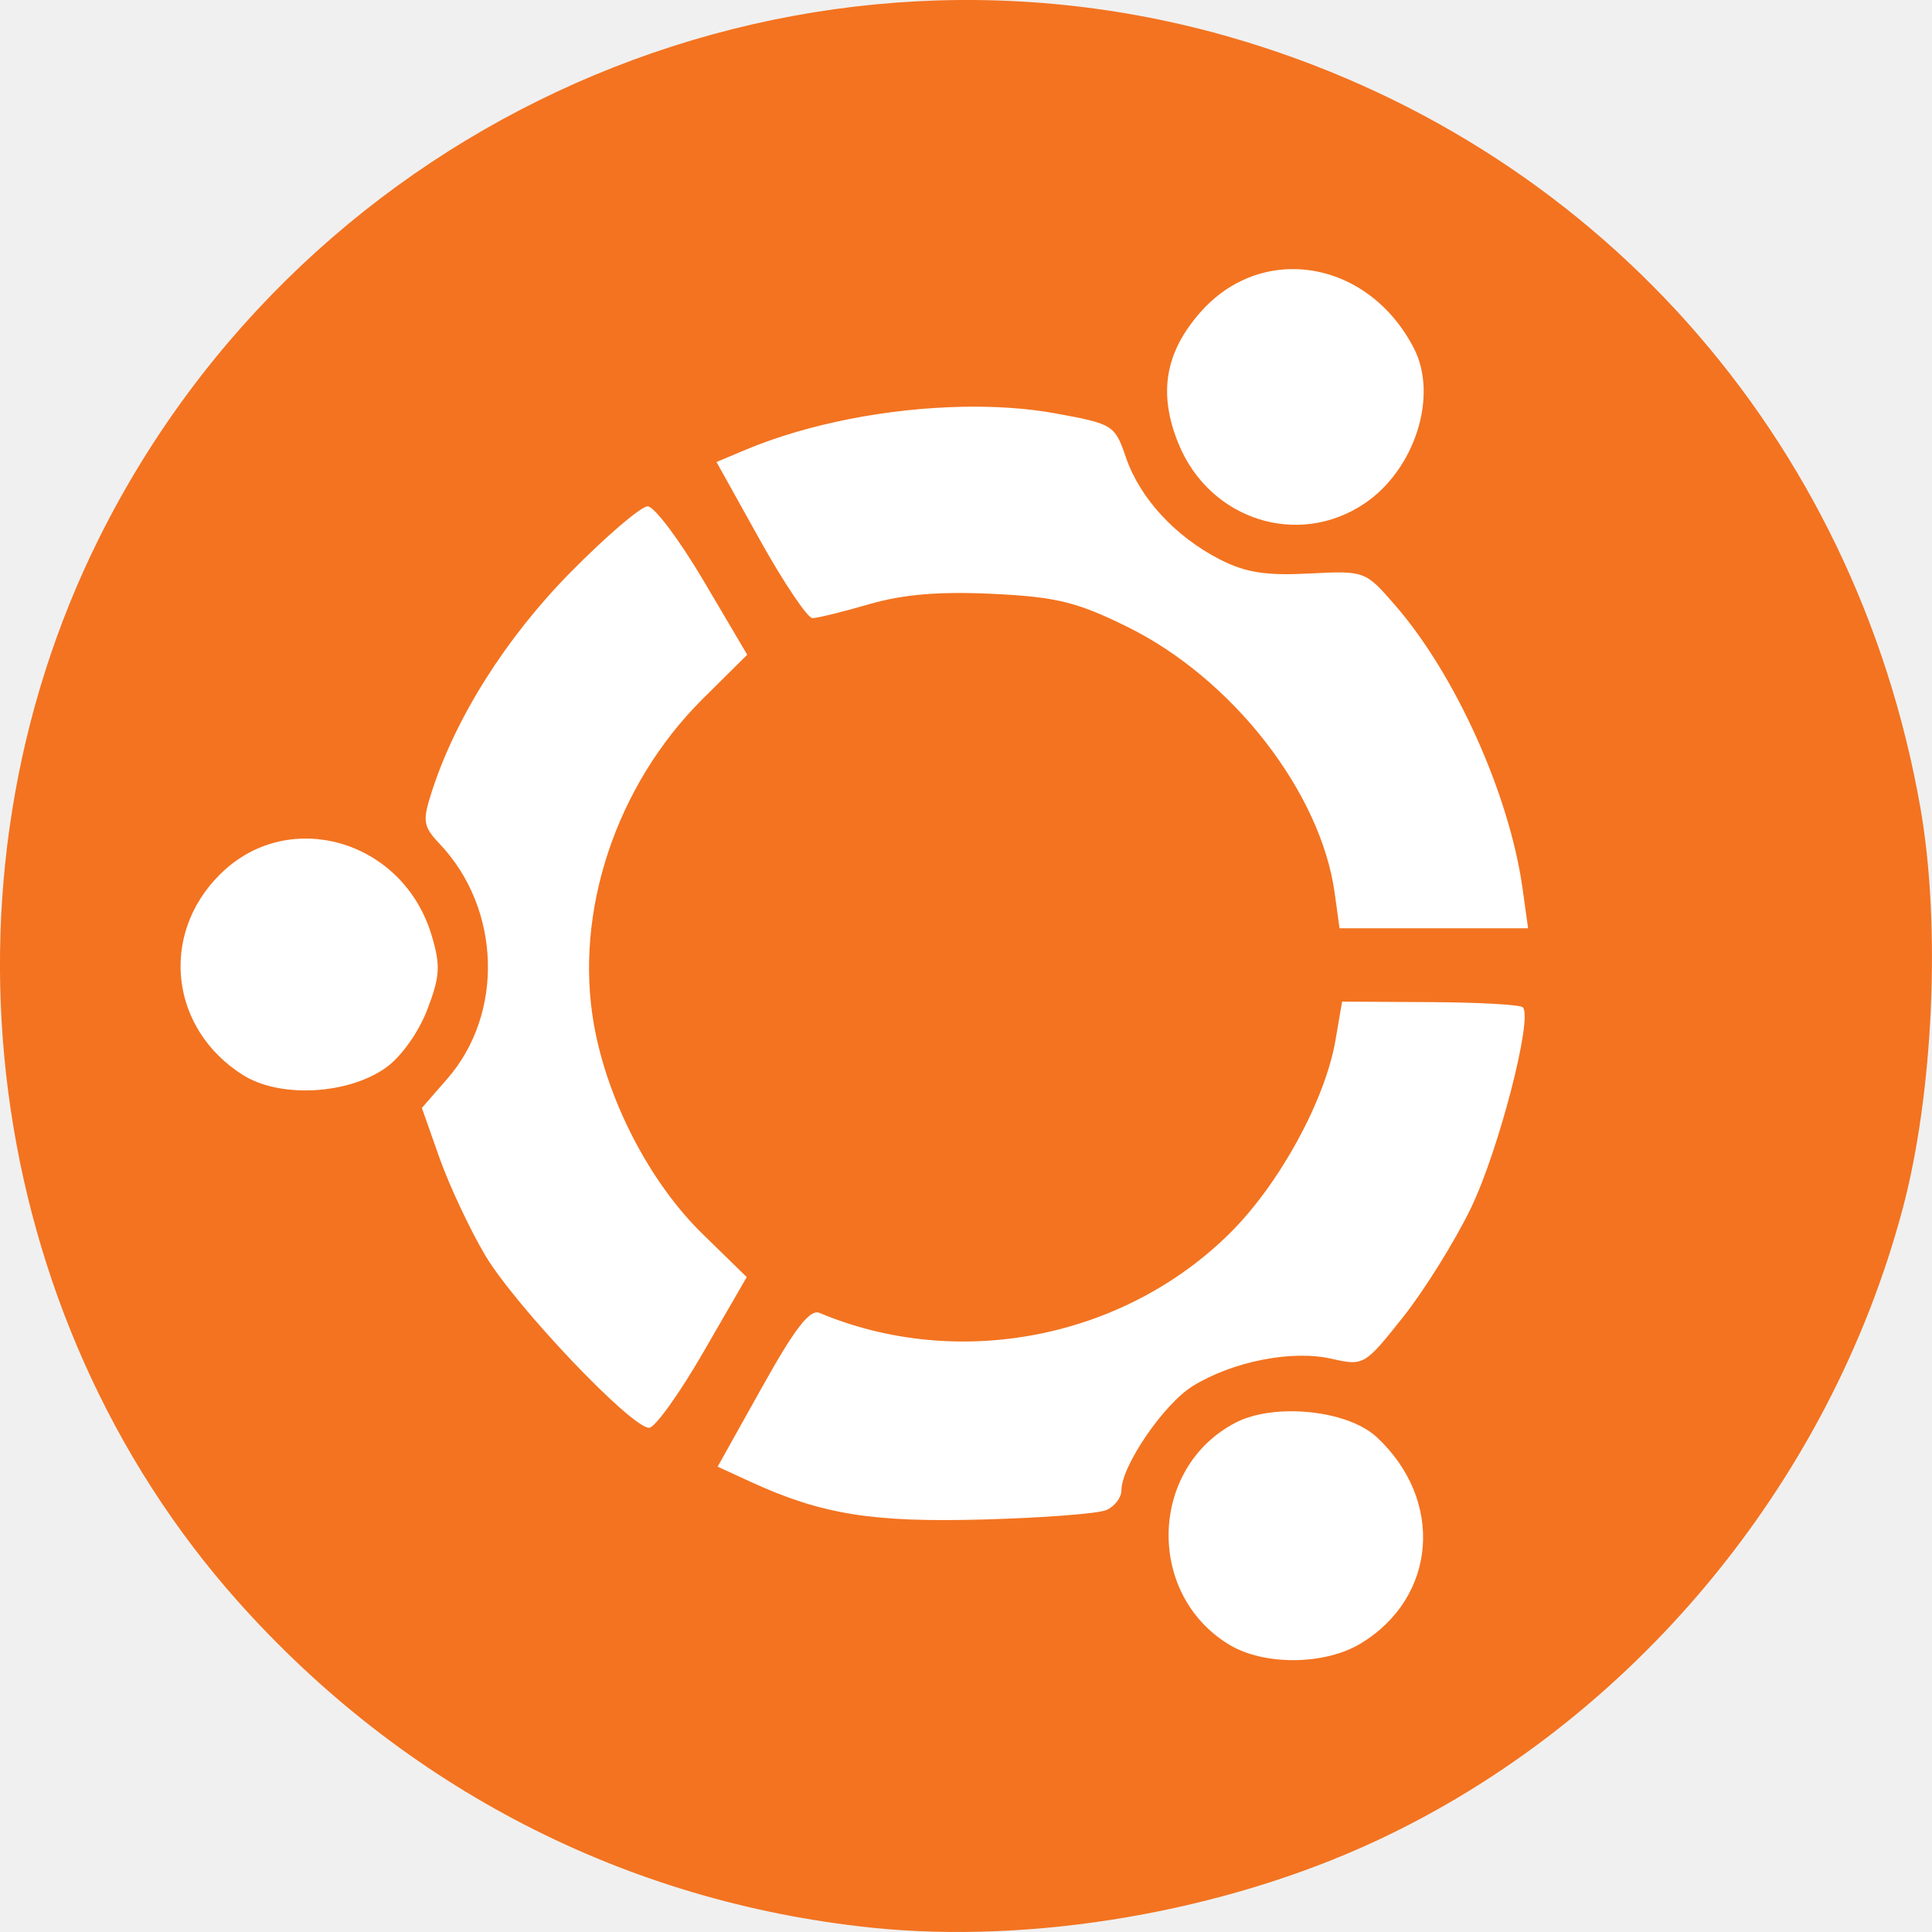
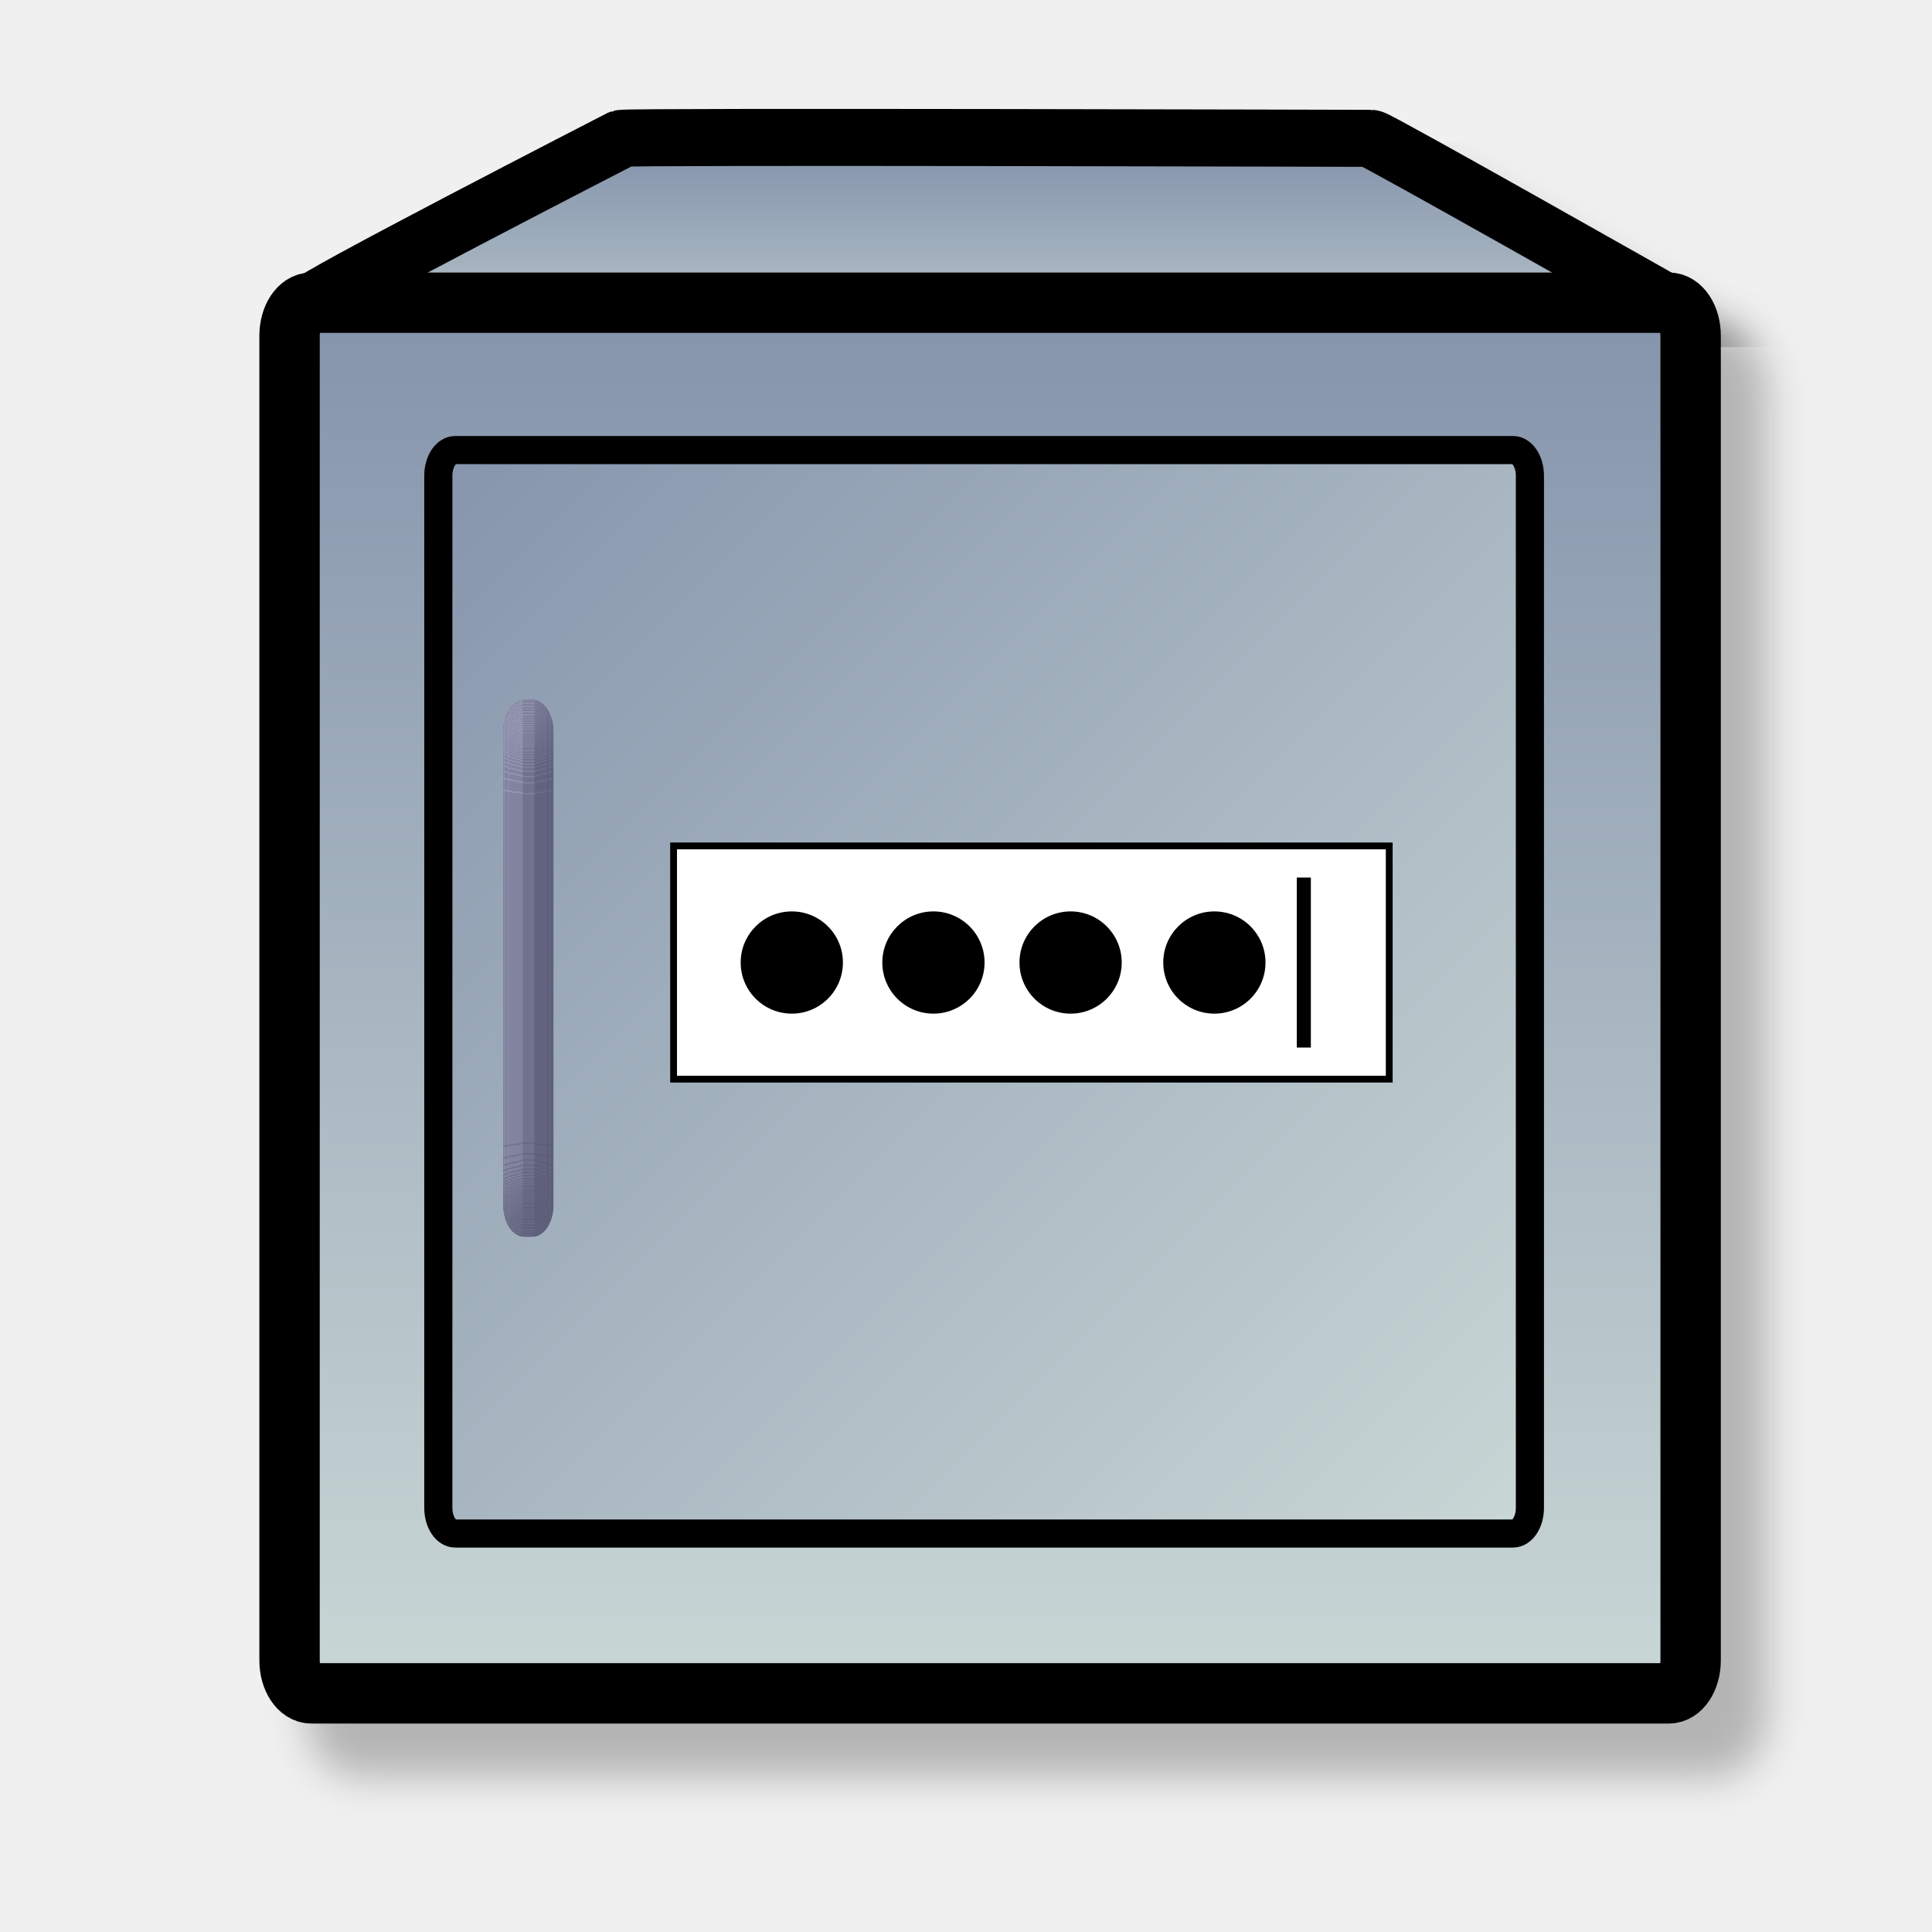
- <svg xmlns="http://www.w3.org/2000/svg" width="64" height="64" id="svg2" version="1.1">
-   <defs id="defs4" />
-   <g id="layer1" transform="translate(-355.9782,-385.4287)">
-     <path style="fill:#f37320" d="m 384.838,449.284 c -8.141,-0.849 -15.491,-4.639 -20.995,-10.825 -8.428,-9.472 -10.287,-23.743 -4.586,-35.197 6.888,-13.837 22.762,-20.859 37.511,-16.592 11.98,3.465 20.672,13.189 22.83,25.542 0.675,3.864 0.429,9.416 -0.587,13.242 -2.428,9.14 -8.984,17.014 -17.449,20.957 -5.038,2.347 -11.358,3.432 -16.725,2.873 z" id="path3061" />
-     <path style="fill:#ffffff" d="m 398.732,394.343 c -1.083,0.021 -2.156,0.482 -2.99,1.43 -1.183,1.345 -1.404,2.716 -0.712,4.383 1.036,2.495 3.944,3.423 6.136,1.961 1.677,-1.118 2.464,-3.57 1.651,-5.148 -0.897,-1.744 -2.503,-2.656 -4.086,-2.625 z m -10.895,4.562 c -2.426,0.049 -5.063,0.549 -7.138,1.414 l -0.986,0.414 1.44,2.586 c 0.793,1.423 1.578,2.586 1.738,2.586 0.159,0 1.005,-0.207 1.878,-0.461 1.119,-0.325 2.32,-0.428 4.078,-0.344 2.116,0.101 2.795,0.267 4.461,1.086 3.497,1.718 6.437,5.499 6.887,8.852 l 0.157,1.141 3.123,0 3.123,0 -0.188,-1.352 c -0.443,-3.107 -2.222,-7.054 -4.219,-9.352 -0.99,-1.139 -0.997,-1.142 -2.849,-1.047 -1.428,0.073 -2.105,-0.031 -2.958,-0.469 -1.476,-0.758 -2.646,-2.028 -3.107,-3.375 -0.368,-1.076 -0.42,-1.111 -2.332,-1.461 -0.946,-0.173 -2.005,-0.241 -3.107,-0.219 z m -10.402,3.297 c -0.22,-0.004 -1.378,0.987 -2.575,2.203 -2.134,2.169 -3.797,4.807 -4.586,7.273 -0.306,0.955 -0.28,1.125 0.274,1.711 2.03,2.147 2.135,5.629 0.235,7.789 l -0.83,0.953 0.579,1.641 c 0.318,0.904 0.998,2.357 1.511,3.227 0.983,1.667 4.846,5.736 5.44,5.727 0.191,-0.003 1.001,-1.128 1.792,-2.5 l 1.44,-2.492 -1.464,-1.43 c -1.745,-1.701 -3.157,-4.424 -3.6,-6.945 -0.656,-3.729 0.735,-7.913 3.585,-10.758 l 1.495,-1.484 -1.448,-2.453 c -0.797,-1.348 -1.627,-2.457 -1.847,-2.461 z m -11.482,11.008 c -0.963,0.035 -1.916,0.414 -2.692,1.188 -2.01,2.003 -1.647,5.13 0.775,6.648 1.216,0.762 3.466,0.646 4.727,-0.25 0.507,-0.36 1.086,-1.179 1.37,-1.922 0.422,-1.103 0.444,-1.46 0.141,-2.469 -0.625,-2.081 -2.481,-3.263 -4.32,-3.195 z m 34.484,5.398 -0.219,1.281 c -0.344,1.989 -1.851,4.75 -3.483,6.375 -3.528,3.512 -9.02,4.582 -13.611,2.656 -0.317,-0.133 -0.816,0.513 -1.902,2.461 l -1.471,2.633 1.088,0.5 c 2.359,1.083 4.031,1.351 7.717,1.25 1.966,-0.054 3.795,-0.194 4.07,-0.312 0.275,-0.119 0.501,-0.412 0.501,-0.656 0,-0.806 1.406,-2.863 2.364,-3.453 1.321,-0.815 3.279,-1.201 4.586,-0.906 1.075,0.242 1.102,0.23 2.371,-1.367 0.706,-0.888 1.722,-2.518 2.254,-3.617 0.922,-1.906 2.062,-6.317 1.722,-6.656 -0.089,-0.089 -1.475,-0.163 -3.076,-0.172 l -2.912,-0.016 z m -1.73,13.57 c -0.666,0.006 -1.309,0.126 -1.792,0.375 -2.861,1.477 -2.992,5.668 -0.227,7.352 1.161,0.707 3.181,0.688 4.375,-0.039 2.518,-1.532 2.763,-4.741 0.524,-6.828 -0.603,-0.562 -1.771,-0.869 -2.88,-0.859 z" id="path3059" />
+ <svg xmlns="http://www.w3.org/2000/svg" xmlns:xlink="http://www.w3.org/1999/xlink" width="64px" height="64px" id="svg4389" version="1.1">
+   <defs id="defs4391">
+     <linearGradient xlink:href="#linearGradient3820" id="linearGradient4780" gradientUnits="userSpaceOnUse" x1="155.469" y1="96.875" x2="155.469" y2="332.078" />
+     <linearGradient id="linearGradient3820">
+       <stop id="stop3822" style="stop-color:#8493ab;stop-opacity:1" offset="0" />
+       <stop id="stop3824" style="stop-color:#d2dfdb;stop-opacity:1" offset="1" />
+     </linearGradient>
+     <filter x="-0.25" y="-0.25" width="1.5" height="1.5" color-interpolation-filters="sRGB" id="filter4296">
+       <feGaussianBlur id="feGaussianBlur4298" in="SourceAlpha" stdDeviation="3" result="blur" />
+       <feColorMatrix id="feColorMatrix4300" result="bluralpha" type="matrix" values="1 0 0 0 0 0 1 0 0 0 0 0 1 0 0 0 0 0 0.25 0 " />
+       <feOffset id="feOffset4302" in="bluralpha" dx="7" dy="8" result="offsetBlur" />
+       <feMerge id="feMerge4304">
+         <feMergeNode id="feMergeNode4306" in="offsetBlur" />
+         <feMergeNode id="feMergeNode4308" in="SourceGraphic" />
+       </feMerge>
+     </filter>
+     <linearGradient y2="332.078" x2="155.469" y1="96.875" x1="155.469" gradientUnits="userSpaceOnUse" id="linearGradient4804" xlink:href="#linearGradient3820" />
+     <linearGradient xlink:href="#linearGradient3820-7" id="linearGradient4752" gradientUnits="userSpaceOnUse" x1="140.147" y1="69.666" x2="140.147" y2="117.353" />
+     <linearGradient id="linearGradient3820-7">
+       <stop id="stop3822-6" style="stop-color:#8493ab;stop-opacity:1" offset="0" />
+       <stop id="stop3824-5" style="stop-color:#d2dfdb;stop-opacity:1" offset="1" />
+     </linearGradient>
+     <filter x="-0.25" y="-0.25" width="1.5" height="1.5" color-interpolation-filters="sRGB" id="filter4282">
+       <feGaussianBlur id="feGaussianBlur4284" in="SourceAlpha" stdDeviation="3" result="blur" />
+       <feColorMatrix id="feColorMatrix4286" result="bluralpha" type="matrix" values="1 0 0 0 0 0 1 0 0 0 0 0 1 0 0 0 0 0 0.25 0 " />
+       <feOffset id="feOffset4288" in="bluralpha" dx="7" dy="8" result="offsetBlur" />
+       <feMerge id="feMerge4290">
+         <feMergeNode id="feMergeNode4292" in="offsetBlur" />
+         <feMergeNode id="feMergeNode4294" in="SourceGraphic" />
+       </feMerge>
+     </filter>
+     <linearGradient y2="117.353" x2="140.147" y1="69.666" x1="140.147" gradientUnits="userSpaceOnUse" id="linearGradient4878" xlink:href="#linearGradient3820-7" />
+     <linearGradient xlink:href="#linearGradient3820-7-1" id="linearGradient4776" gradientUnits="userSpaceOnUse" gradientTransform="matrix(0.7502174,0,0,0.7502174,34.59869,2.328207)" x1="41.206" y1="90.425" x2="281.25" y2="330.469" />
+     <linearGradient id="linearGradient3820-7-1">
+       <stop id="stop3822-4" style="stop-color:#8493ab;stop-opacity:1" offset="0" />
+       <stop id="stop3824-6" style="stop-color:#d2dfdb;stop-opacity:1" offset="1" />
+     </linearGradient>
+     <linearGradient y2="330.469" x2="281.25" y1="90.425" x1="41.206" gradientTransform="matrix(0.1720658,0,0,0.1720658,6.991551,-2.027991)" gradientUnits="userSpaceOnUse" id="linearGradient4926" xlink:href="#linearGradient3820-7-1" />
+     <filter color-interpolation-filters="sRGB" id="filter3964">
+       <feGaussianBlur id="feGaussianBlur3966" result="result0" in="SourceAlpha" stdDeviation="6" />
+       <feSpecularLighting id="feSpecularLighting3968" specularExponent="25" specularConstant="1" surfaceScale="10" lighting-color="#ffffff" result="result1" in="result0">
+         <feDistantLight id="feDistantLight3970" azimuth="235" elevation="45" />
+       </feSpecularLighting>
+       <feComposite in2="result1" operator="arithmetic" k1="0" k2="1" k3="1" k4="0" in="SourceGraphic" result="result4" id="feComposite3972" />
+       <feComposite in2="SourceAlpha" operator="in" in="result4" result="result2" id="feComposite3974" />
+     </filter>
+   </defs>
+   <g id="layer1">
+     <path d="m 206.11,68.099 c 0.667,0 44.6,27.865 44.6,27.865 2.568,0.958 -204.545,0 -204.545,0 -1.81,0 46.6,-27.865 46.6,-27.865 0.946,-0.353 113.345,0 113.345,0 z" transform="matrix(0.2187513,0,0,0.1953072,0.3148019,-8.717389)" id="rect2989" style="fill:url(#linearGradient4878);fill-opacity:1;fill-rule:evenodd;stroke:#000000;stroke-width:9.676;stroke-linejoin:round;stroke-miterlimit:4;stroke-opacity:1;stroke-dasharray:none;stroke-dashoffset:0;filter:url(#filter4282)" />
+     <path d="m 47.018,98.438 203.621,0 c 1.81,0 3.268,2.207 3.268,4.947 l 0,198.699 c 0,2.741 -1.457,4.947 -3.268,4.947 l -203.621,0 c -1.81,0 -3.268,-2.207 -3.268,-4.947 l 0,-198.699 c 0,-2.741 1.457,-4.947 3.268,-4.947 z" transform="matrix(0.220847,0,0,0.220847,-0.07016937,-11.71219)" id="rect2985" style="fill:url(#linearGradient4804);fill-opacity:1;fill-rule:evenodd;stroke:#000000;stroke-width:9.056;stroke-linejoin:round;stroke-miterlimit:4;stroke-opacity:1;stroke-dasharray:none;stroke-dashoffset:0;filter:url(#filter4296)" />
+     <path d="m 15.082,14.909 35.036,0 c 0.311,0 0.562,0.38 0.562,0.851 l 0,34.189 c 0,0.472 -0.251,0.851 -0.562,0.851 l -35.036,0 c -0.311,0 -0.562,-0.38 -0.562,-0.851 l 0,-34.189 c 0,-0.472 0.251,-0.851 0.562,-0.851 z" id="rect2985-3" style="fill:url(#linearGradient4926);fill-opacity:1;fill-rule:evenodd;stroke:#010000;stroke-width:0.932;stroke-linejoin:round;stroke-miterlimit:4;stroke-opacity:1;stroke-dasharray:none;stroke-dashoffset:0" />
+     <rect width="7.812" height="82.812" rx="3.268" ry="4.947" x="70.312" y="717.206" transform="matrix(0.2149643,0,0,0.2149643,1.547334,-130.9997)" id="rect3962" style="fill:#4e4f6a;fill-opacity:1;fill-rule:evenodd;stroke:none;filter:url(#filter3964)" />
+     <g id="g5052" transform="matrix(0.225777,0,0,0.225777,7.69883,23.25101)">
+       <rect style="fill:#ffffff;fill-opacity:1;fill-rule:evenodd;stroke:#000000;stroke-width:1px;stroke-linecap:butt;stroke-linejoin:miter;stroke-opacity:1" id="rect5995" y="21.131" x="64.731" height="34.219" width="105" />
+       <path style="fill:#000000;fill-opacity:1" id="path6777" d="m 89.575,38.241 a 7.5,7.5 0 0 1 -15,0 7.5,7.5 0 1 1 15,0 z" />
+       <path style="fill:#000000;fill-opacity:1" id="path6777-3" d="m 110.356,38.241 a 7.5,7.5 0 0 1 -15,0 7.5,7.5 0 1 1 15,0 z" />
+       <path style="fill:#000000;fill-opacity:1" id="path6777-0" d="m 130.481,38.241 a 7.5,7.5 0 0 1 -15,0 7.5,7.5 0 1 1 15,0 z" />
+       <path style="fill:none;stroke:#000000;stroke-width:2.062px;stroke-linecap:butt;stroke-linejoin:miter;stroke-opacity:1" id="path6804" d="m 157.2,25.768 c 0,24.945 0,24.945 0,24.945" />
+       <path style="fill:#000000;fill-opacity:1" id="path6777-0-3" d="m 151.575,38.241 a 7.5,7.5 0 0 1 -15,0 7.5,7.5 0 1 1 15,0 z" />
+     </g>
  </g>
</svg>
